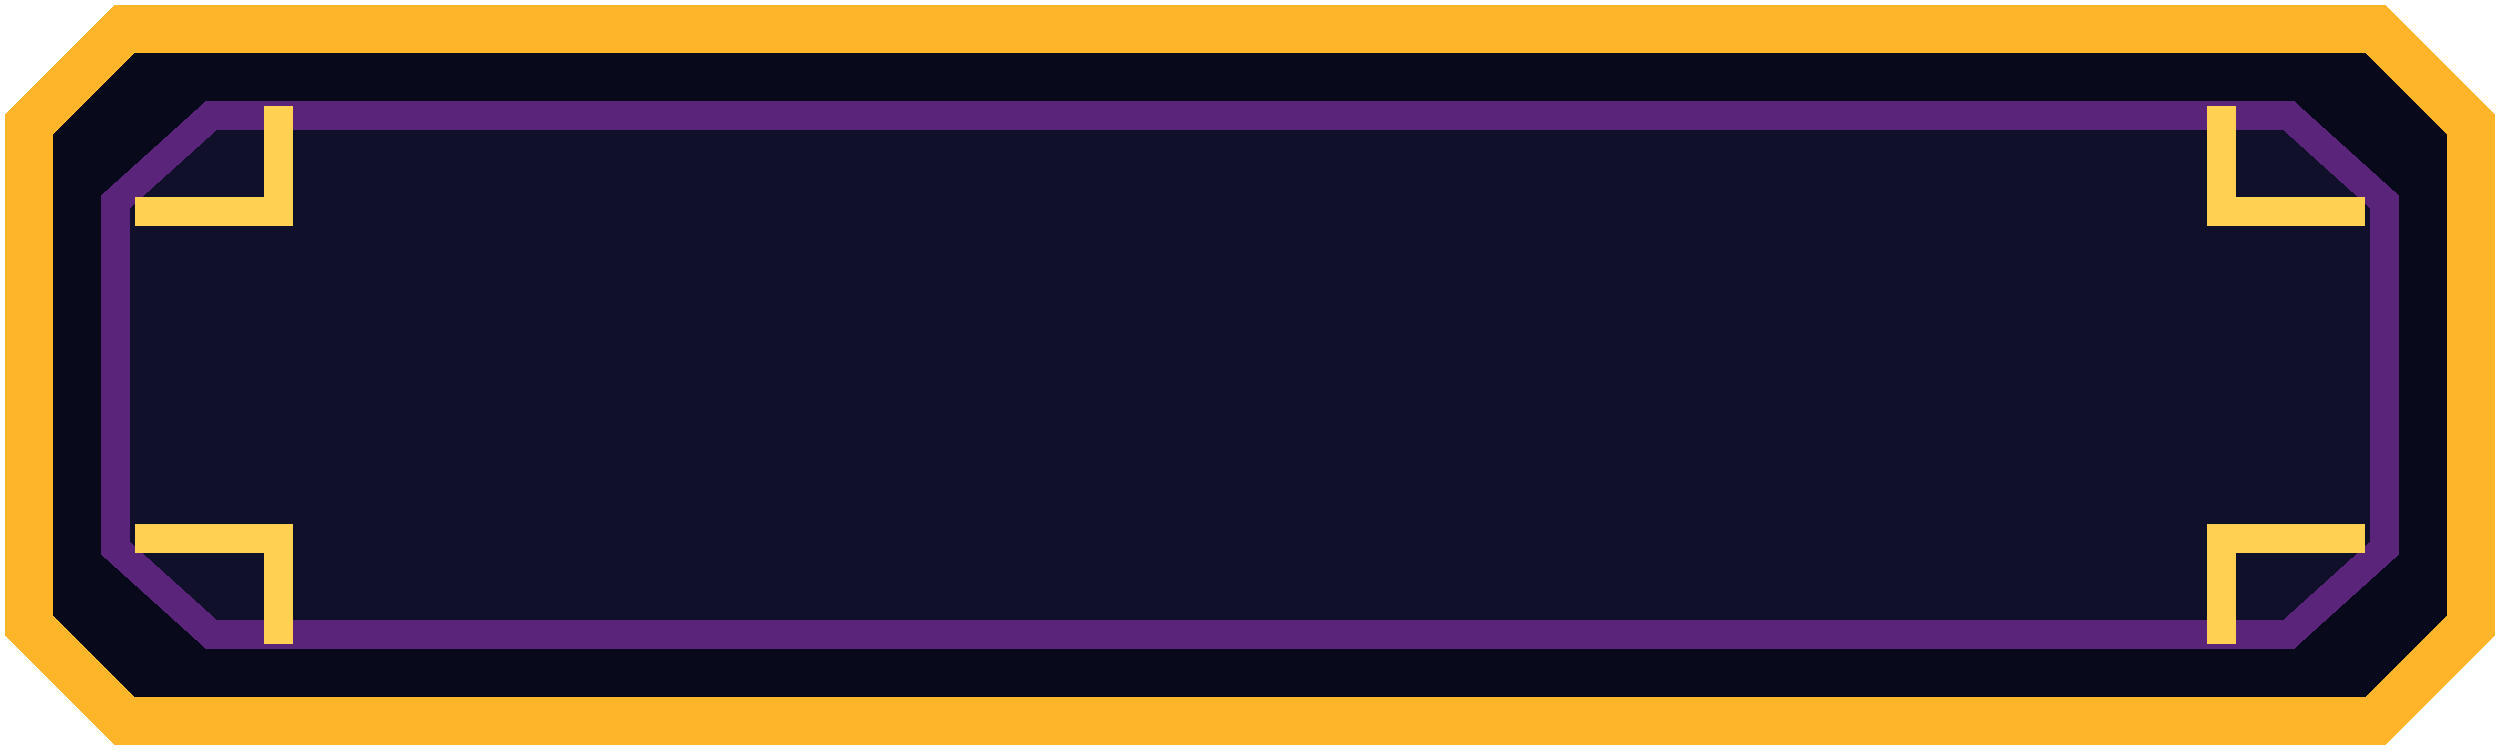
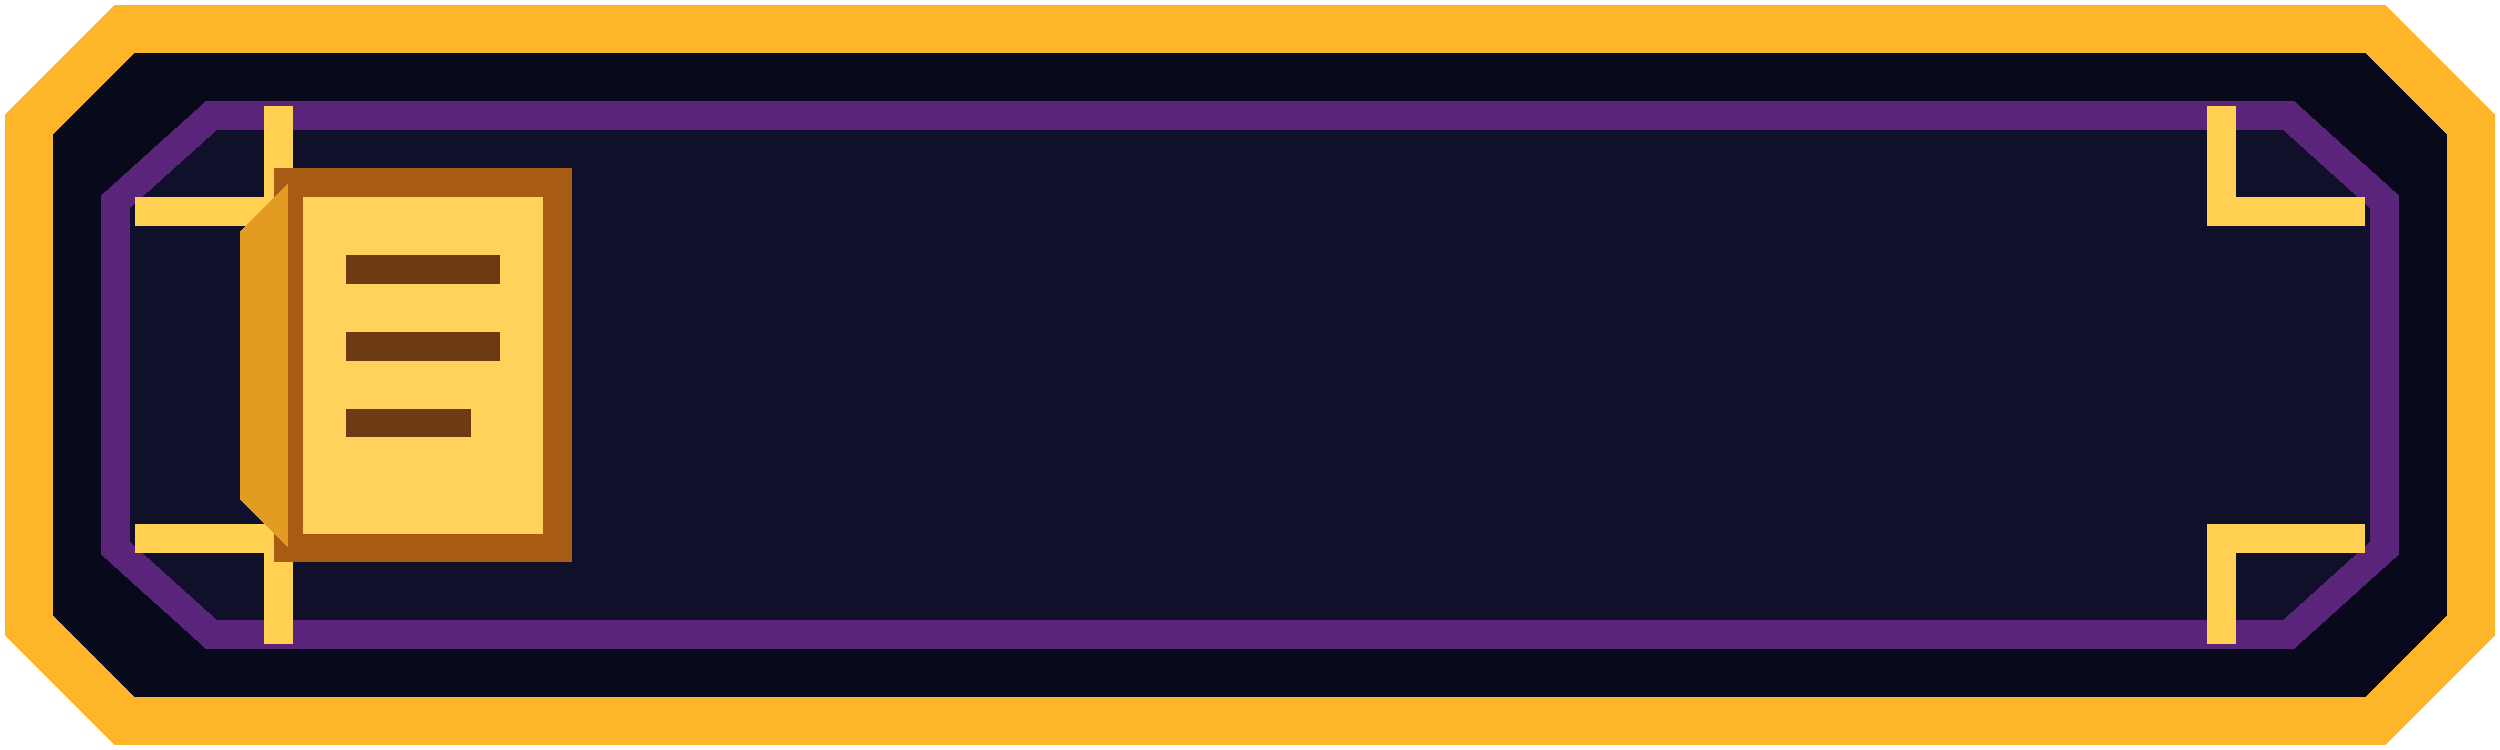
<svg xmlns="http://www.w3.org/2000/svg" width="260" height="78" viewBox="0 0 260 78">
  <g shape-rendering="crispEdges">
    <polygon points="13,3 247,3 257,13 257,65 247,75 13,75 3,65 3,13" fill="#08091b" stroke="#ffb52a" stroke-width="5" />
    <polygon points="22,12 238,12 248,21 248,57 238,66 22,66 12,57 12,21" fill="#11102a" stroke="#592479" stroke-width="3" />
    <path d="M14 22 H29 V11 M246 22 H231 V11 M14 56 H29 V67 M246 56 H231 V67" fill="none" stroke="#ffd052" stroke-width="3" />
+     <path d="M30 19 H58 V57 H30 Z" fill="#ffd25b" stroke="#a85c13" stroke-width="3" />
+     <path d="M36 28 H52 M36 36 H52 M36 44 H49" stroke="#6d3a12" stroke-width="3" />
+     <path d="M25 24 L30 19 V57 L25 52 Z" fill="#e49b22" />
  </g>
</svg>
